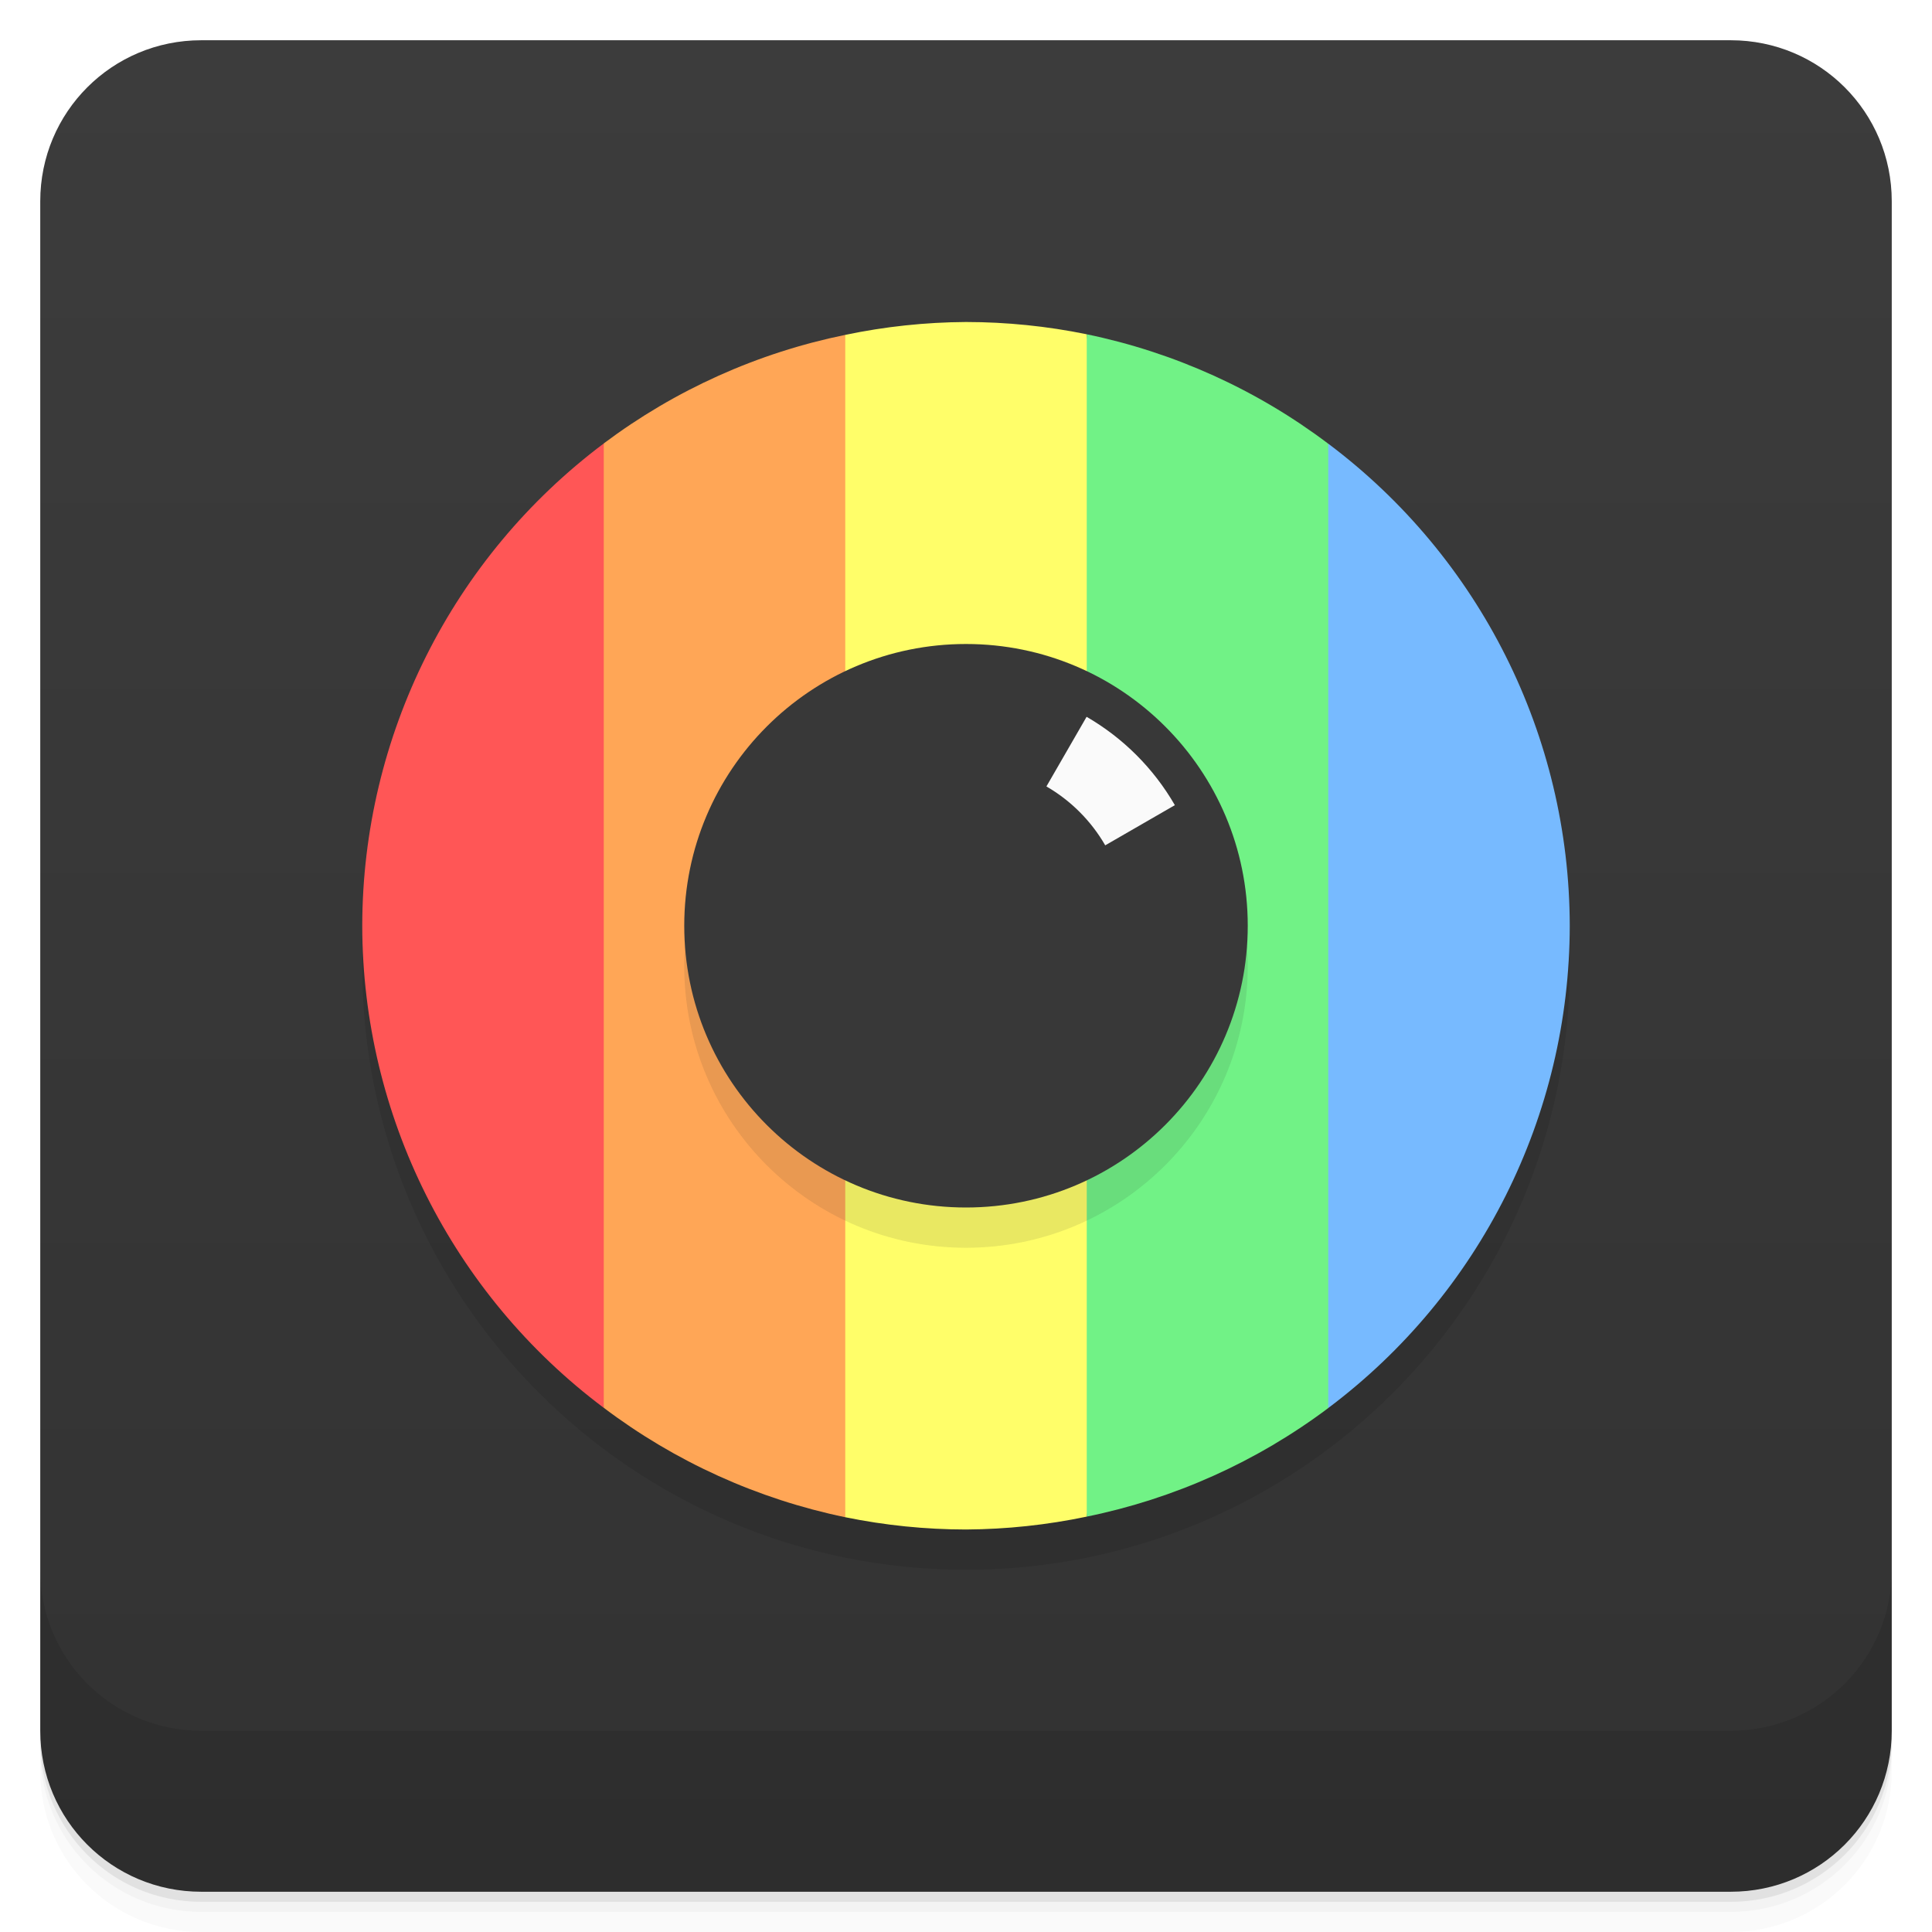
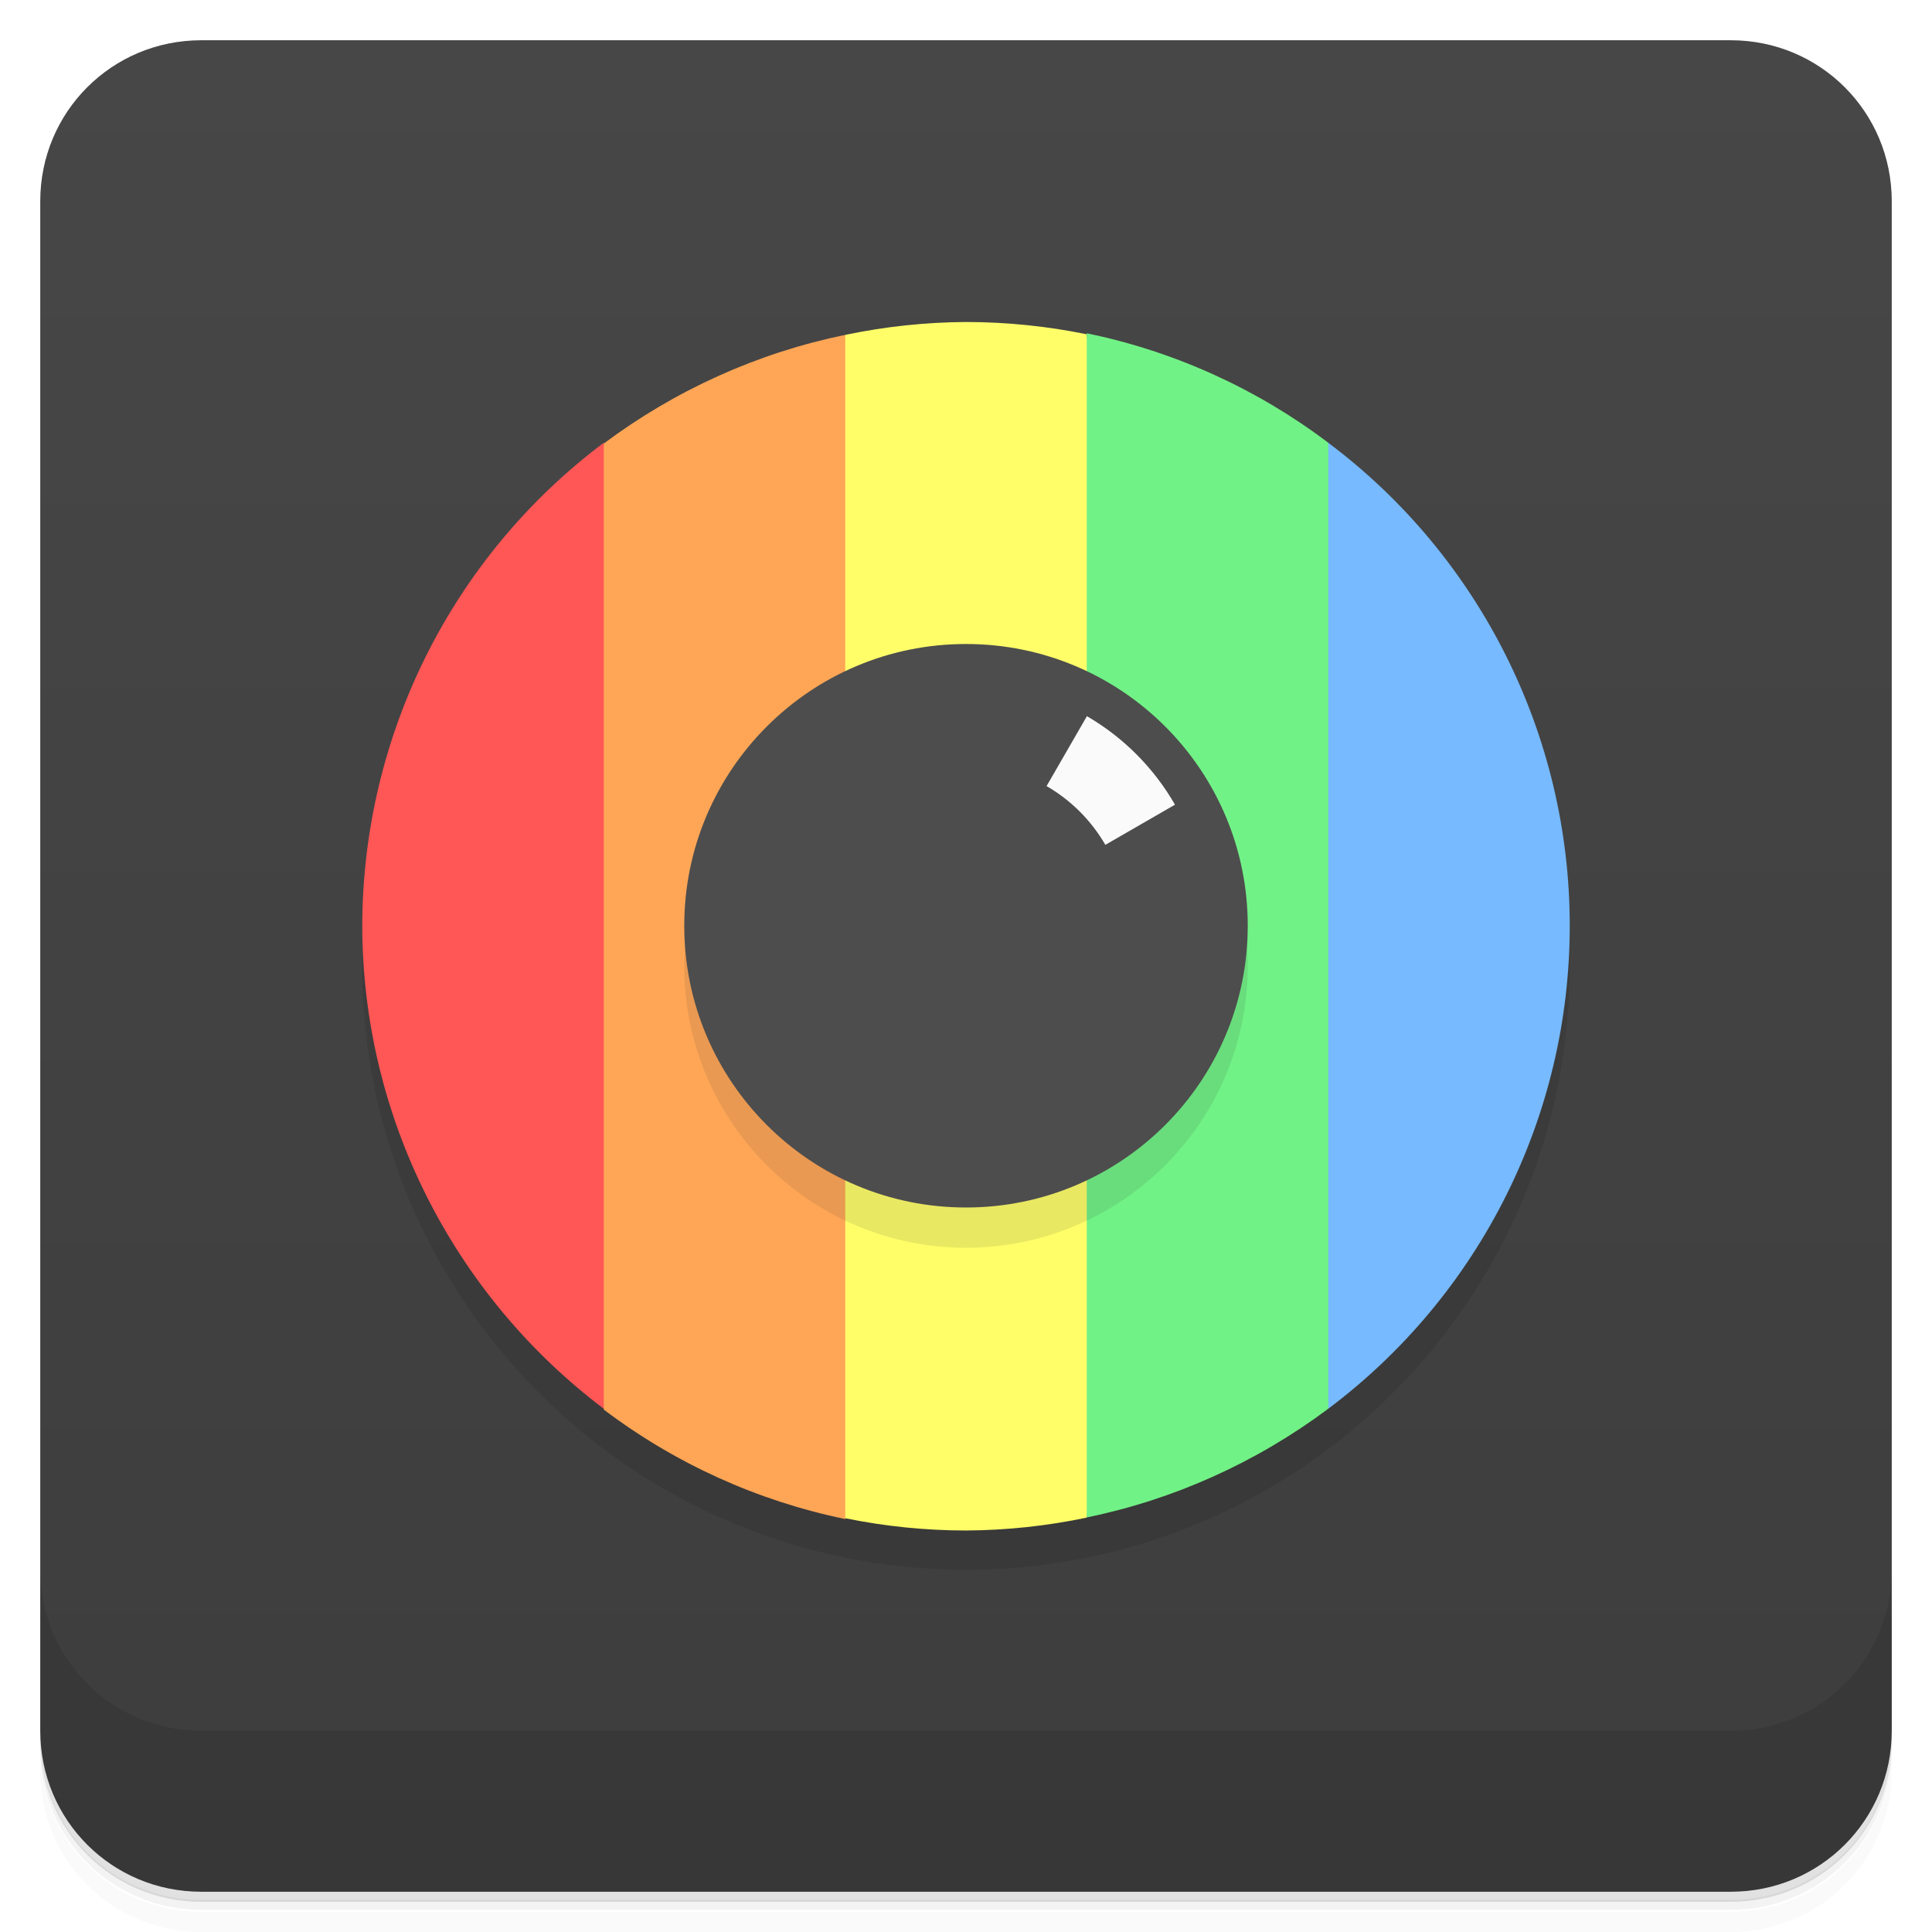
- <svg xmlns="http://www.w3.org/2000/svg" width="48" height="48" version="1.1" viewBox="0 0 48 48">
+ <svg xmlns="http://www.w3.org/2000/svg" version="1.1" viewBox="0 0 48 48">
  <defs>
-     <linearGradient id="linearGradient4501" x1="-47" x2="-1" y1="2.8779e-15" y2="6.1232e-17" gradientUnits="userSpaceOnUse">
-       <stop style="stop-color:#323232" offset="0" />
-       <stop style="stop-color:#3c3c3c" offset="1" />
+     <linearGradient id="linearGradient4501" x1="-47" x2="-1" gradientUnits="userSpaceOnUse">
+       <stop style="stop-color:#3d3d3d" offset="0" />
+       <stop style="stop-color:#474747" offset="1" />
    </linearGradient>
  </defs>
-   <g transform="translate(0 3.949e-5)">
-     <path d="m1 43v0.25c0 2.216 1.784 4 4 4h38c2.216 0 4-1.784 4-4v-0.25c0 2.216-1.784 4-4 4h-38c-2.216 0-4-1.784-4-4zm0 0.5v0.5c0 2.216 1.784 4 4 4h38c2.216 0 4-1.784 4-4v-0.5c0 2.216-1.784 4-4 4h-38c-2.216 0-4-1.784-4-4z" style="opacity:.02" />
-     <path d="m1 43.25v0.25c0 2.216 1.784 4 4 4h38c2.216 0 4-1.784 4-4v-0.25c0 2.216-1.784 4-4 4h-38c-2.216 0-4-1.784-4-4z" style="opacity:.05" />
-     <path d="m1 43v0.25c0 2.216 1.784 4 4 4h38c2.216 0 4-1.784 4-4v-0.25c0 2.216-1.784 4-4 4h-38c-2.216 0-4-1.784-4-4z" style="opacity:.1" />
-   </g>
-   <path transform="rotate(-90)" d="m-43 1h38c2.216 0 4 1.784 4 4v38c0 2.216-1.784 4-4 4h-38c-2.216 0-4-1.784-4-4v-38c0-2.216 1.784-4 4-4z" style="fill:url(#linearGradient4501)" />
-   <g transform="translate(0 3.949e-5)">
-     <g transform="translate(0 -1004.4)">
-       <path d="m1 1043.4v4c0 2.216 1.784 4 4 4h38c2.216 0 4-1.784 4-4v-4c0 2.216-1.784 4-4 4h-38c-2.216 0-4-1.784-4-4z" style="opacity:.1" />
-     </g>
-   </g>
+   <path d="m1 43v0.25c0 2.22 1.78 4 4 4h38c2.22 0 4-1.78 4-4v-0.25c0 2.22-1.78 4-4 4h-38c-2.22 0-4-1.78-4-4zm0 0.5v0.5c0 2.22 1.78 4 4 4h38c2.22 0 4-1.78 4-4v-0.5c0 2.22-1.78 4-4 4h-38c-2.22 0-4-1.78-4-4z" style="opacity:.02" />
+   <path d="m1 43.2v0.25c0 2.22 1.78 4 4 4h38c2.22 0 4-1.78 4-4v-0.25c0 2.22-1.78 4-4 4h-38c-2.22 0-4-1.78-4-4z" style="opacity:.05" />
+   <path d="m1 43v0.25c0 2.22 1.78 4 4 4h38c2.22 0 4-1.78 4-4v-0.25c0 2.22-1.78 4-4 4h-38c-2.22 0-4-1.78-4-4z" style="opacity:.1" />
+   <path transform="rotate(-90)" d="m-43 1h38c2.22 0 4 1.78 4 4v38c0 2.22-1.78 4-4 4h-38c-2.22 0-4-1.78-4-4v-38c0-2.22 1.78-4 4-4z" style="fill:url(#linearGradient4501)" />
+   <path d="m1 39v4c0 2.22 1.78 4 4 4h38c2.22 0 4-1.78 4-4v-4c0 2.22-1.78 4-4 4h-38c-2.22 0-4-1.78-4-4z" style="opacity:.1" />
  <path d="m39 24a15 15 0 0 1-15 15 15 15 0 0 1-15-15 15 15 0 0 1 15-15 15 15 0 0 1 15 15z" style="opacity:.1" />
-   <g transform="translate(0,-1)">
-     <path d="m15 12.018c-3.772 2.829-5.994 7.267-6 11.982 0.007 4.713 2.229 9.149 6 11.977 2.512-7.473 2.817-15.297 0-23.959z" style="fill:#ff5656" />
-     <path d="m21 9.32c-2.175 0.444-4.224 1.365-6 2.697v23.959c1.774 1.34 3.823 2.268 6 2.719 2.272-8.79 3.034-17.986 0-29.375z" style="fill:#ffa656" />
-     <path d="m24 9c-1.008 0.006-2.013 0.113-3 0.32v29.375c0.987 0.202 1.992 0.304 3 0.305 1.008-0.006 2.013-0.113 3-0.32 1.526-9.823 1.14-19.633 0-29.375-0.987-0.202-1.992-0.304-3-0.305z" style="fill:#fffe69" />
-     <path d="m27 9.305v29.375c2.175-0.444 4.224-1.365 6-2.697 2.183-7.17 3.113-14.812 0-23.959-1.774-1.34-3.823-2.268-6-2.719z" style="fill:#71f286" />
-     <path d="m33 12.023v23.959a15 15 0 0 0 6-11.982 15 15 0 0 0-6-11.977z" style="fill:#77baff" />
-   </g>
+   <path d="m15 11c-3.77 2.83-5.99 7.27-6 12 0.007 4.71 2.23 9.15 6 12 2.51-7.47 2.82-15.3 0-24z" style="fill:#ff5656" />
+   <path d="m21 8.32c-2.17 0.444-4.22 1.37-6 2.7v24c1.77 1.34 3.82 2.27 6 2.72 2.27-8.79 3.03-18 0-29.4z" style="fill:#ffa656" />
+   <path d="m24 8c-1.01 0.006-2.01 0.113-3 0.32v29.4c0.987 0.202 1.99 0.304 3 0.305 1.01-0.006 2.01-0.113 3-0.32 1.53-9.82 1.14-19.6 0-29.4-0.987-0.202-1.99-0.304-3-0.305z" style="fill:#fffe69" />
+   <path d="m27 8.3v29.4c2.17-0.444 4.22-1.37 6-2.7 2.18-7.17 3.11-14.8 0-24-1.77-1.34-3.82-2.27-6-2.72z" style="fill:#71f286" />
+   <path d="m33 11v24a15 15 0 0 0 6-12 15 15 0 0 0-6-12z" style="fill:#77baff" />
  <path d="m31 24a7 7 0 0 1-7 7 7 7 0 0 1-7-7 7 7 0 0 1 7-7 7 7 0 0 1 7 7z" style="fill:#1a1a1a;opacity:.1" />
-   <path d="m31 23a7 7 0 0 1-7 7 7 7 0 0 1-7-7 7 7 0 0 1 7-7 7 7 0 0 1 7 7z" style="fill:#383838" />
-   <path d="m26.996 17.809-0.998 1.73a4 4 0 0 1 1.461 1.463l1.73-0.998a6 6 0 0 0-2.193-2.195z" style="fill:#fafafa" />
+   <path d="m31 23a7 7 0 0 1-7 7 7 7 0 0 1-7-7 7 7 0 0 1 7-7 7 7 0 0 1 7 7z" style="fill:#4d4d4d" />
+   <path d="m27 17.8-0.998 1.73a4 4 0 0 1 1.46 1.46l1.73-0.998a6 6 0 0 0-2.19-2.2z" style="fill:#fafafa" />
</svg>
